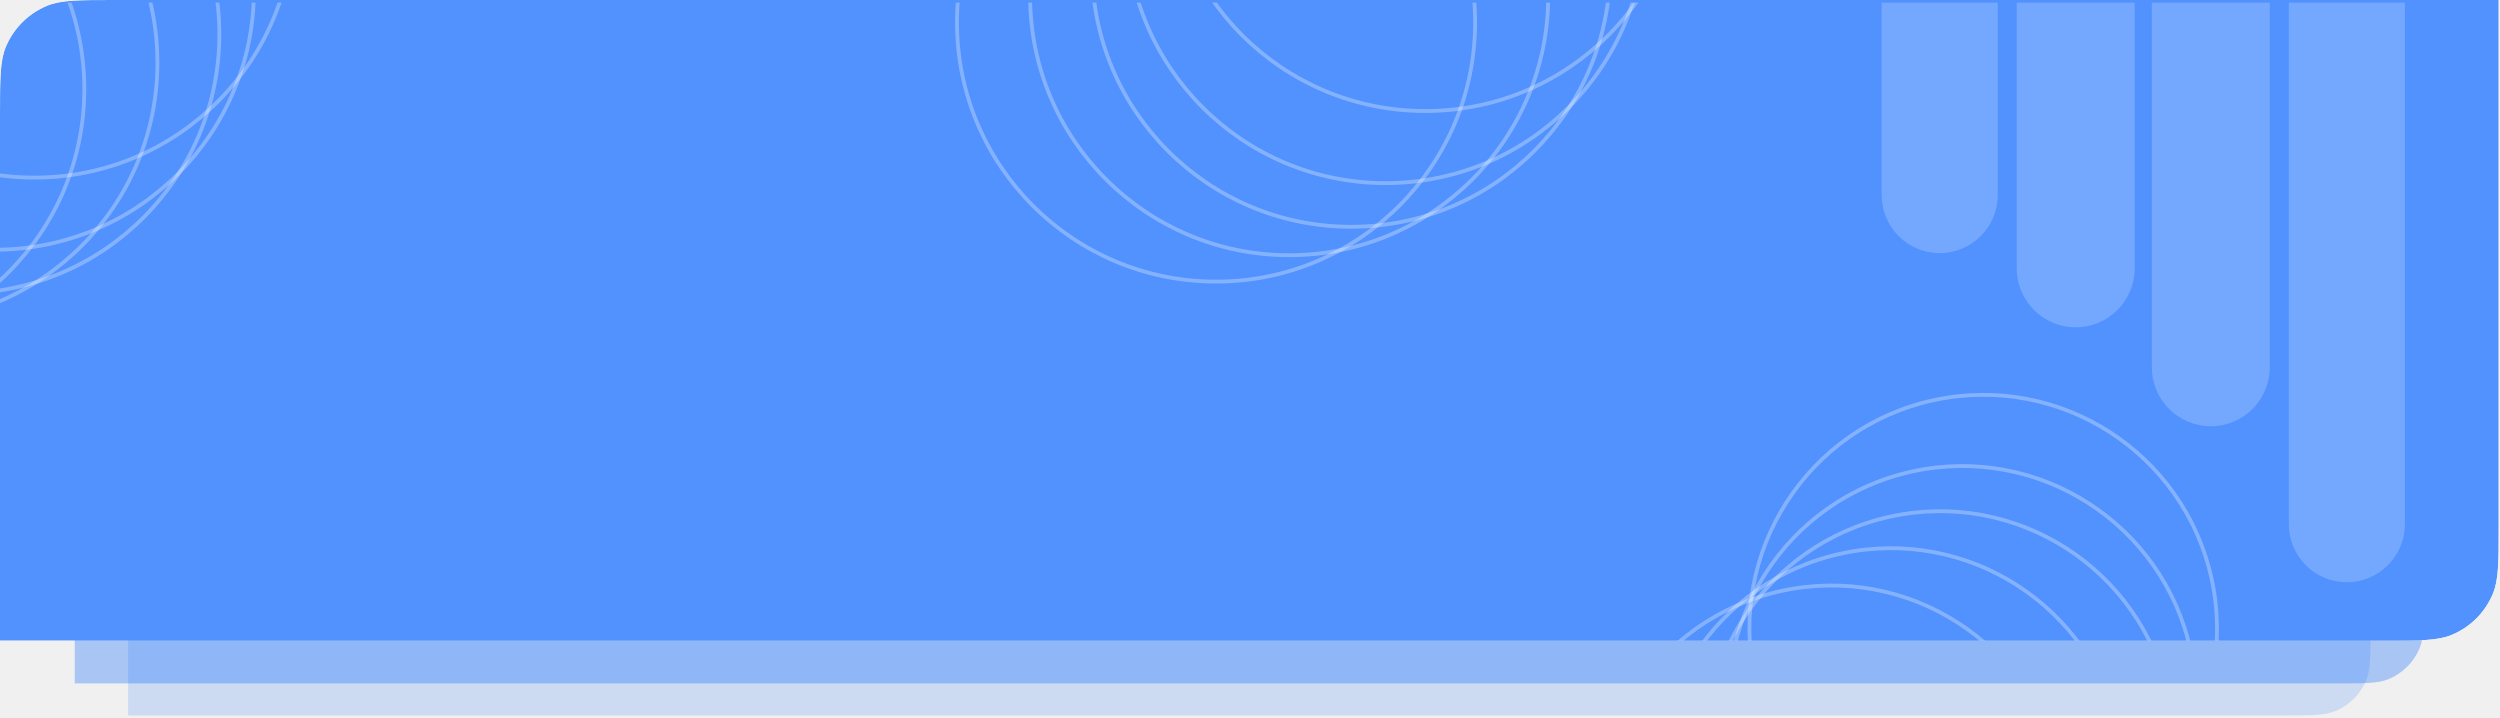
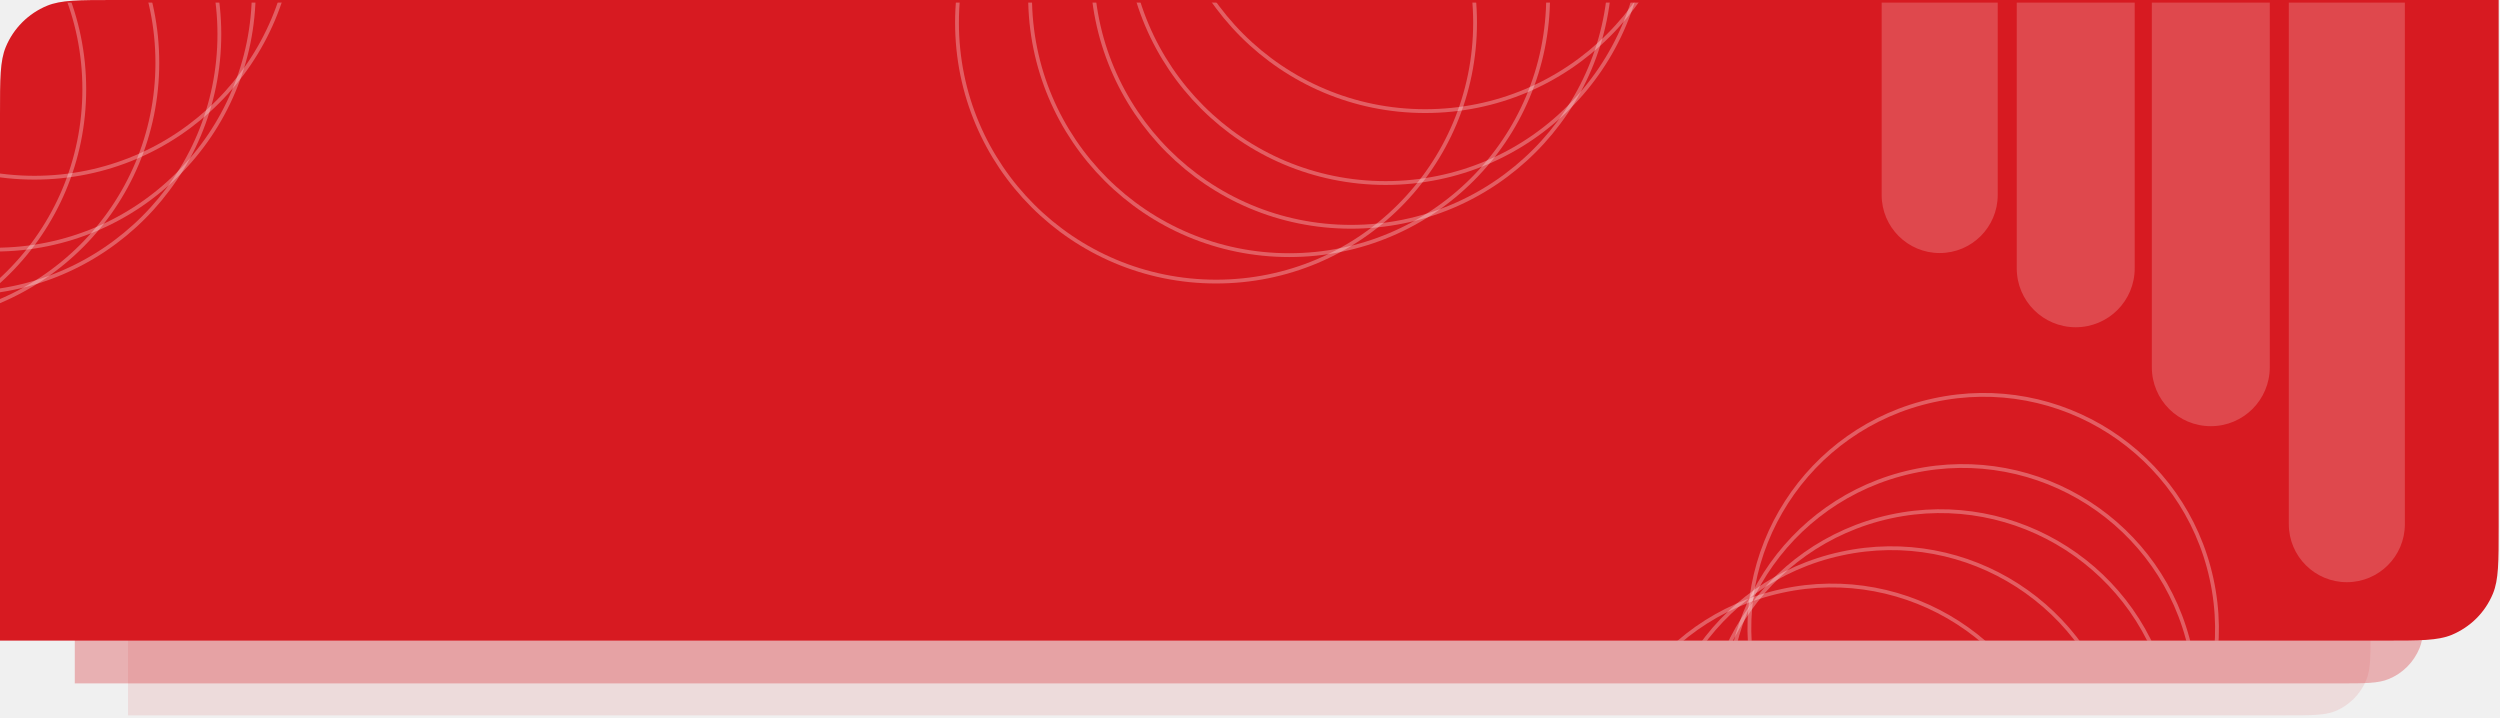
- <svg xmlns="http://www.w3.org/2000/svg" width="1314" height="377" viewBox="0 0 1314 377" fill="none">
-   <path d="M67.349 102.247C67.349 88.269 67.349 81.28 69.633 75.767C72.678 68.416 78.518 62.575 85.869 59.531C91.382 57.247 98.371 57.247 112.349 57.247H1200.96C1214.94 57.247 1221.93 57.247 1227.44 59.531C1234.79 62.575 1240.64 68.416 1243.68 75.767C1245.96 81.28 1245.96 88.269 1245.96 102.247V331.034C1245.96 345.012 1245.96 352.002 1243.68 357.515C1240.64 364.866 1234.79 370.706 1227.44 373.751C1221.93 376.034 1214.94 376.034 1200.96 376.034H67.349V102.247Z" fill="#0061FF" fill-opacity="0.15" />
-   <path d="M39.287 85.41C39.287 71.431 39.287 64.442 41.571 58.929C44.616 51.578 50.456 45.738 57.807 42.693C63.32 40.41 70.309 40.41 84.287 40.41H1229.03C1243 40.41 1249.99 40.41 1255.51 42.693C1262.86 45.738 1268.7 51.578 1271.74 58.929C1274.03 64.442 1274.03 71.431 1274.03 85.41V314.197C1274.03 328.175 1274.03 335.164 1271.74 340.677C1268.7 348.028 1262.86 353.868 1255.51 356.913C1249.99 359.197 1243 359.197 1229.03 359.197H39.287V85.41Z" fill="#0061FF" fill-opacity="0.3" />
-   <mask id="mask0_16_1531" style="mask-type:alpha" maskUnits="userSpaceOnUse" x="0" y="0" width="1314" height="337">
-     <path d="M0 60C0 41.362 0 32.044 3.045 24.693C7.105 14.892 14.892 7.105 24.693 3.045C32.044 0 41.362 0 60 0H1313.31V276.747C1313.31 295.385 1313.31 304.703 1310.27 312.054C1306.21 321.855 1298.42 329.642 1288.62 333.702C1281.27 336.747 1271.95 336.747 1253.31 336.747H0V60Z" fill="#0061FF" />
-   </mask>
-   <g mask="url(#mask0_16_1531)">
-     <path d="M0 60C0 41.362 0 32.044 3.045 24.693C7.105 14.892 14.892 7.105 24.693 3.045C32.044 0 41.362 0 60 0H1313.31V276.747C1313.31 295.385 1313.31 304.703 1310.27 312.054C1306.21 321.855 1298.42 329.642 1288.62 333.702C1281.27 336.747 1271.95 336.747 1253.31 336.747H0V60Z" fill="#5192FF" />
-     <mask id="mask1_16_1531" style="mask-type:alpha" maskUnits="userSpaceOnUse" x="-69" y="1" width="1397" height="360">
-       <rect x="-69" y="1.352" width="1397" height="359.36" rx="25" fill="#5192FF" />
-     </mask>
-     <g mask="url(#mask1_16_1531)">
-       <path d="M989 0.034H1050V102.534C1050 119.379 1036.34 133.034 1019.5 133.034C1002.66 133.034 989 119.379 989 102.534V0.034Z" fill="white" fill-opacity="0.2" />
-       <path d="M1060 0.034H1122V141.034C1122 158.155 1108.12 172.034 1091 172.034C1073.88 172.034 1060 158.155 1060 141.034V0.034Z" fill="white" fill-opacity="0.2" />
-       <path d="M1131 0.034H1193V193.034C1193 210.155 1179.12 224.034 1162 224.034C1144.88 224.034 1131 210.155 1131 193.034V0.034Z" fill="white" fill-opacity="0.2" />
-       <path d="M1203 0.034H1264V275.534C1264 292.379 1250.34 306.034 1233.5 306.034C1216.66 306.034 1203 292.379 1203 275.534V0.034Z" fill="white" fill-opacity="0.2" />
-       <circle cx="1042.38" cy="330.403" r="122.86" transform="rotate(-12.2795 1042.38 330.403)" stroke="white" stroke-opacity="0.3" stroke-width="2" />
-       <circle cx="1031.29" cy="367.836" r="122.86" transform="rotate(-12.2795 1031.29 367.836)" stroke="white" stroke-opacity="0.3" stroke-width="2" />
-       <circle cx="1019.69" cy="391.571" r="122.86" transform="rotate(-12.2795 1019.69 391.571)" stroke="white" stroke-opacity="0.3" stroke-width="2" />
-       <circle cx="993.83" cy="411.009" r="122.86" transform="rotate(-12.2795 993.83 411.009)" stroke="white" stroke-opacity="0.3" stroke-width="2" />
-       <circle cx="962.589" cy="430.632" r="122.86" transform="rotate(-12.2795 962.589 430.632)" stroke="white" stroke-opacity="0.3" stroke-width="2" />
-       <circle cx="18.103" cy="-42.805" r="136.161" stroke="white" stroke-opacity="0.3" stroke-width="2" />
-       <circle cx="-2.712" cy="-4.913" r="136.161" stroke="white" stroke-opacity="0.3" stroke-width="2" />
-       <circle cx="-20.857" cy="18.037" r="136.161" stroke="white" stroke-opacity="0.3" stroke-width="2" />
-       <circle cx="-53.413" cy="32.98" r="136.161" stroke="white" stroke-opacity="0.3" stroke-width="2" />
-       <circle cx="-91.839" cy="46.856" r="136.161" stroke="white" stroke-opacity="0.3" stroke-width="2" />
-       <circle cx="749.103" cy="-77.805" r="136.161" stroke="white" stroke-opacity="0.3" stroke-width="2" />
-       <circle cx="728.288" cy="-39.913" r="136.161" stroke="white" stroke-opacity="0.3" stroke-width="2" />
-       <circle cx="710.143" cy="-16.963" r="136.161" stroke="white" stroke-opacity="0.3" stroke-width="2" />
-       <circle cx="677.587" cy="-2.02" r="136.161" stroke="white" stroke-opacity="0.3" stroke-width="2" />
-       <circle cx="639.161" cy="11.856" r="136.161" stroke="white" stroke-opacity="0.3" stroke-width="2" />
+ <svg xmlns="http://www.w3.org/2000/svg" version="1.2" viewBox="0 0 1314 377" width="1314" height="377">
+   <defs>
+     <clipPath clipPathUnits="userSpaceOnUse" id="cp1">
+       <path d="m0 60c0-18.64 0-27.96 3.04-35.31 4.06-9.8 11.85-17.59 21.65-21.65 7.35-3.04 16.67-3.04 35.31-3.04h1253.31v276.75c0 18.63 0 27.95-3.04 35.3-4.06 9.81-11.85 17.59-21.65 21.65-7.35 3.05-16.67 3.05-35.31 3.05h-1253.31z" />
+     </clipPath>
+     <clipPath clipPathUnits="userSpaceOnUse" id="cp2">
+       <path d="m-44 1.35h1347c13.81 0 25 11.19 25 25v309.36c0 13.81-11.19 25-25 25h-1347c-13.81 0-25-11.19-25-25v-309.36c0-13.81 11.19-25 25-25z" />
+     </clipPath>
+   </defs>
+   <style>.a{opacity:.1;fill:#d71a21}.b{opacity:.3;fill:#d71a21}.c{fill:#d71a21}.d{opacity:.2;fill:#fff}.e{opacity:.3;fill:none;stroke:#fff;stroke-width:2}</style>
+   <path class="a" d="m67.3 102.2c0-13.9 0-20.9 2.3-26.4 3.1-7.4 8.9-13.2 16.3-16.3 5.5-2.3 12.5-2.3 26.4-2.3h1088.7c13.9 0 20.9 0 26.4 2.3 7.4 3.1 13.2 8.9 16.3 16.3 2.3 5.5 2.3 12.5 2.3 26.4v228.8c0 14 0 21-2.3 26.5-3.1 7.4-8.9 13.2-16.3 16.3-5.5 2.2-12.5 2.2-26.4 2.2h-1133.7z" />
+   <path class="b" d="m39.3 85.4c0-14 0-21 2.3-26.5 3-7.3 8.9-13.2 16.2-16.2 5.5-2.3 12.5-2.3 26.5-2.3h1144.7c14 0 21 0 26.5 2.3 7.4 3 13.2 8.9 16.2 16.2 2.3 5.5 2.3 12.5 2.3 26.5v228.8c0 14 0 21-2.3 26.5-3 7.3-8.8 13.2-16.2 16.2-5.5 2.3-12.5 2.3-26.5 2.3h-1189.7z" />
+   <g clip-path="url(#cp1)">
+     <path class="c" d="m0 60c0-18.6 0-28 3-35.3 4.1-9.8 11.9-17.6 21.7-21.7 7.3-3 16.7-3 35.3-3h1253.3v276.7c0 18.7 0 28-3 35.4-4.1 9.8-11.9 17.5-21.7 21.6-7.3 3-16.6 3-35.3 3h-1253.3z" />
+     <g clip-path="url(#cp2)">
+       <path class="d" d="m989 0h61v102.5c0 16.9-13.7 30.5-30.5 30.5-16.8 0-30.5-13.6-30.5-30.5z" />
+       <path class="d" d="m1060 0h62v141c0 17.2-13.9 31-31 31-17.1 0-31-13.8-31-31z" />
+       <path class="d" d="m1131 0h62v193c0 17.2-13.9 31-31 31-17.1 0-31-13.8-31-31z" />
+       <path class="d" d="m1203 0h61v275.5c0 16.9-13.7 30.5-30.5 30.5-16.8 0-30.5-13.6-30.5-30.5z" />
+       <path class="e" d="m1068.5 450.5c-66.4 14.4-131.7-27.6-146.2-94-14.4-66.4 27.6-131.7 94-146.1 66.3-14.5 131.7 27.5 146.1 93.9 14.5 66.4-27.5 131.7-93.9 146.2z" />
+       <path class="e" d="m1057.4 487.9c-66.4 14.4-131.7-27.5-146.2-93.9-14.4-66.4 27.6-131.8 94-146.2 66.3-14.5 131.7 27.5 146.1 93.9 14.5 66.4-27.5 131.7-93.9 146.2z" />
+       <path class="e" d="m1045.8 511.6c-66.4 14.5-131.7-27.5-146.2-93.9-14.4-66.4 27.6-131.7 94-146.2 66.3-14.4 131.7 27.6 146.1 93.9 14.5 66.4-27.5 131.8-93.9 146.2z" />
+       <path class="e" d="m1020 531.1c-66.4 14.4-131.8-27.6-146.2-94-14.5-66.3 27.5-131.7 93.9-146.1 66.4-14.5 131.7 27.5 146.2 93.9 14.4 66.4-27.6 131.7-93.9 146.2z" />
+       <path class="e" d="m988.7 550.7c-66.4 14.4-131.7-27.6-146.2-93.9-14.4-66.4 27.6-131.8 94-146.2 66.3-14.5 131.7 27.5 146.1 93.9 14.5 66.4-27.5 131.7-93.9 146.2z" />
+       <path class="e" d="m18.1 93.4c-75.3 0-136.2-60.9-136.2-136.2 0-75.3 60.9-136.2 136.2-136.2 75.3 0 136.2 60.9 136.2 136.2 0 75.3-60.9 136.2-136.2 136.2z" />
+       <path class="e" d="m-2.7 131.2c-75.3 0-136.2-60.8-136.2-136.1 0-75.3 60.9-136.2 136.2-136.2 75.3 0 136.1 60.9 136.1 136.2 0 75.3-60.8 136.1-136.1 136.1z" />
+       <path class="e" d="m-20.9 154.2c-75.3 0-136.1-60.9-136.1-136.2 0-75.3 60.8-136.1 136.1-136.1 75.3 0 136.2 60.8 136.2 136.1 0 75.3-60.9 136.2-136.2 136.2z" />
+       <path class="e" d="m-53.4 169.1c-75.3 0-136.2-60.8-136.2-136.1 0-75.3 60.9-136.2 136.2-136.2 75.3 0 136.1 60.9 136.1 136.2 0 75.3-60.8 136.1-136.1 136.1z" />
+       <path class="e" d="m-91.8 183c-75.3 0-136.2-60.8-136.2-136.1 0-75.3 60.9-136.2 136.2-136.2 75.3 0 136.1 60.9 136.1 136.2 0 75.3-60.8 136.1-136.1 136.1z" />
+       <path class="e" d="m749.1 58.4c-75.3 0-136.2-60.9-136.2-136.2 0-75.3 60.9-136.2 136.2-136.2 75.3 0 136.2 60.9 136.2 136.2 0 75.3-60.9 136.2-136.2 136.2z" />
+       <path class="e" d="m728.3 96.2c-75.3 0-136.2-60.8-136.2-136.1 0-75.3 60.9-136.2 136.2-136.2 75.3 0 136.1 60.9 136.1 136.2 0 75.3-60.8 136.1-136.1 136.1z" />
+       <path class="e" d="m710.1 119.2c-75.3 0-136.1-60.9-136.1-136.2 0-75.3 60.8-136.1 136.1-136.1 75.3 0 136.2 60.8 136.2 136.1 0 75.3-60.9 136.2-136.2 136.2z" />
+       <path class="e" d="m677.6 134.1c-75.3 0-136.2-60.8-136.2-136.1 0-75.3 60.9-136.2 136.2-136.2 75.3 0 136.1 60.9 136.1 136.2 0 75.3-60.8 136.1-136.1 136.1z" />
+       <path class="e" d="m639.2 148c-75.3 0-136.2-60.8-136.2-136.1 0-75.3 60.9-136.2 136.2-136.2 75.3 0 136.1 60.9 136.1 136.2 0 75.3-60.8 136.1-136.1 136.1z" />
    </g>
  </g>
</svg>
